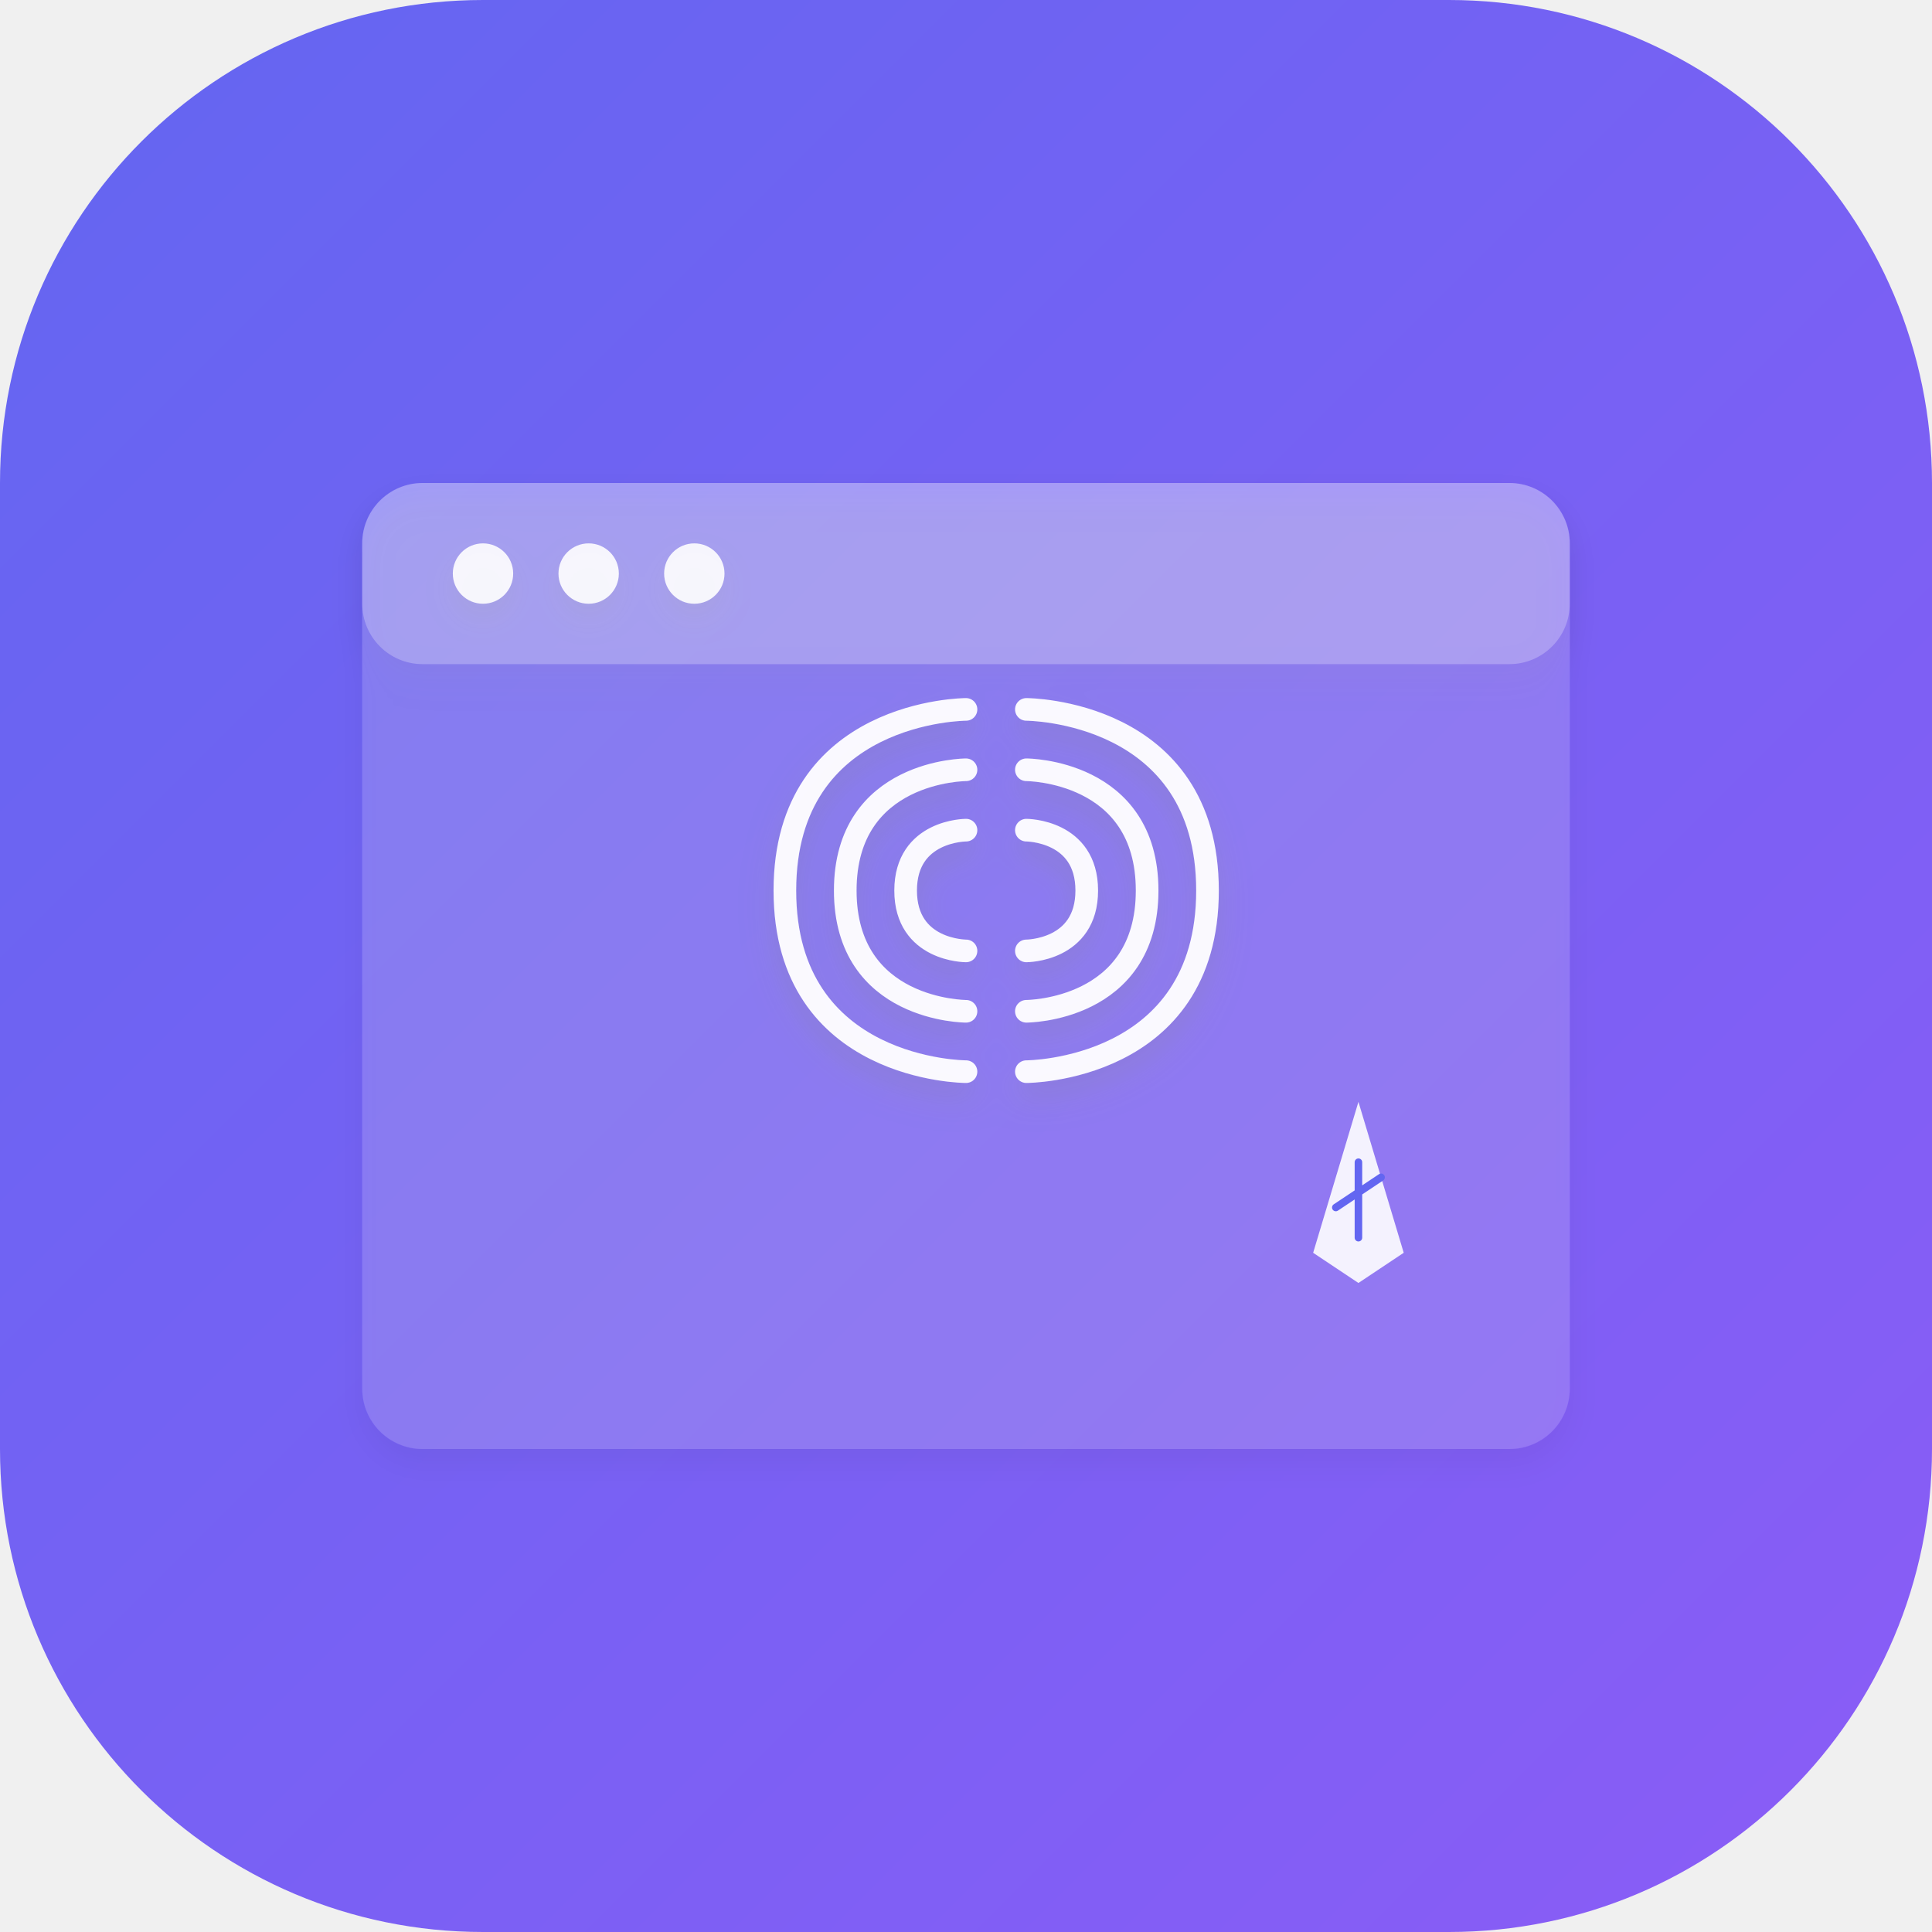
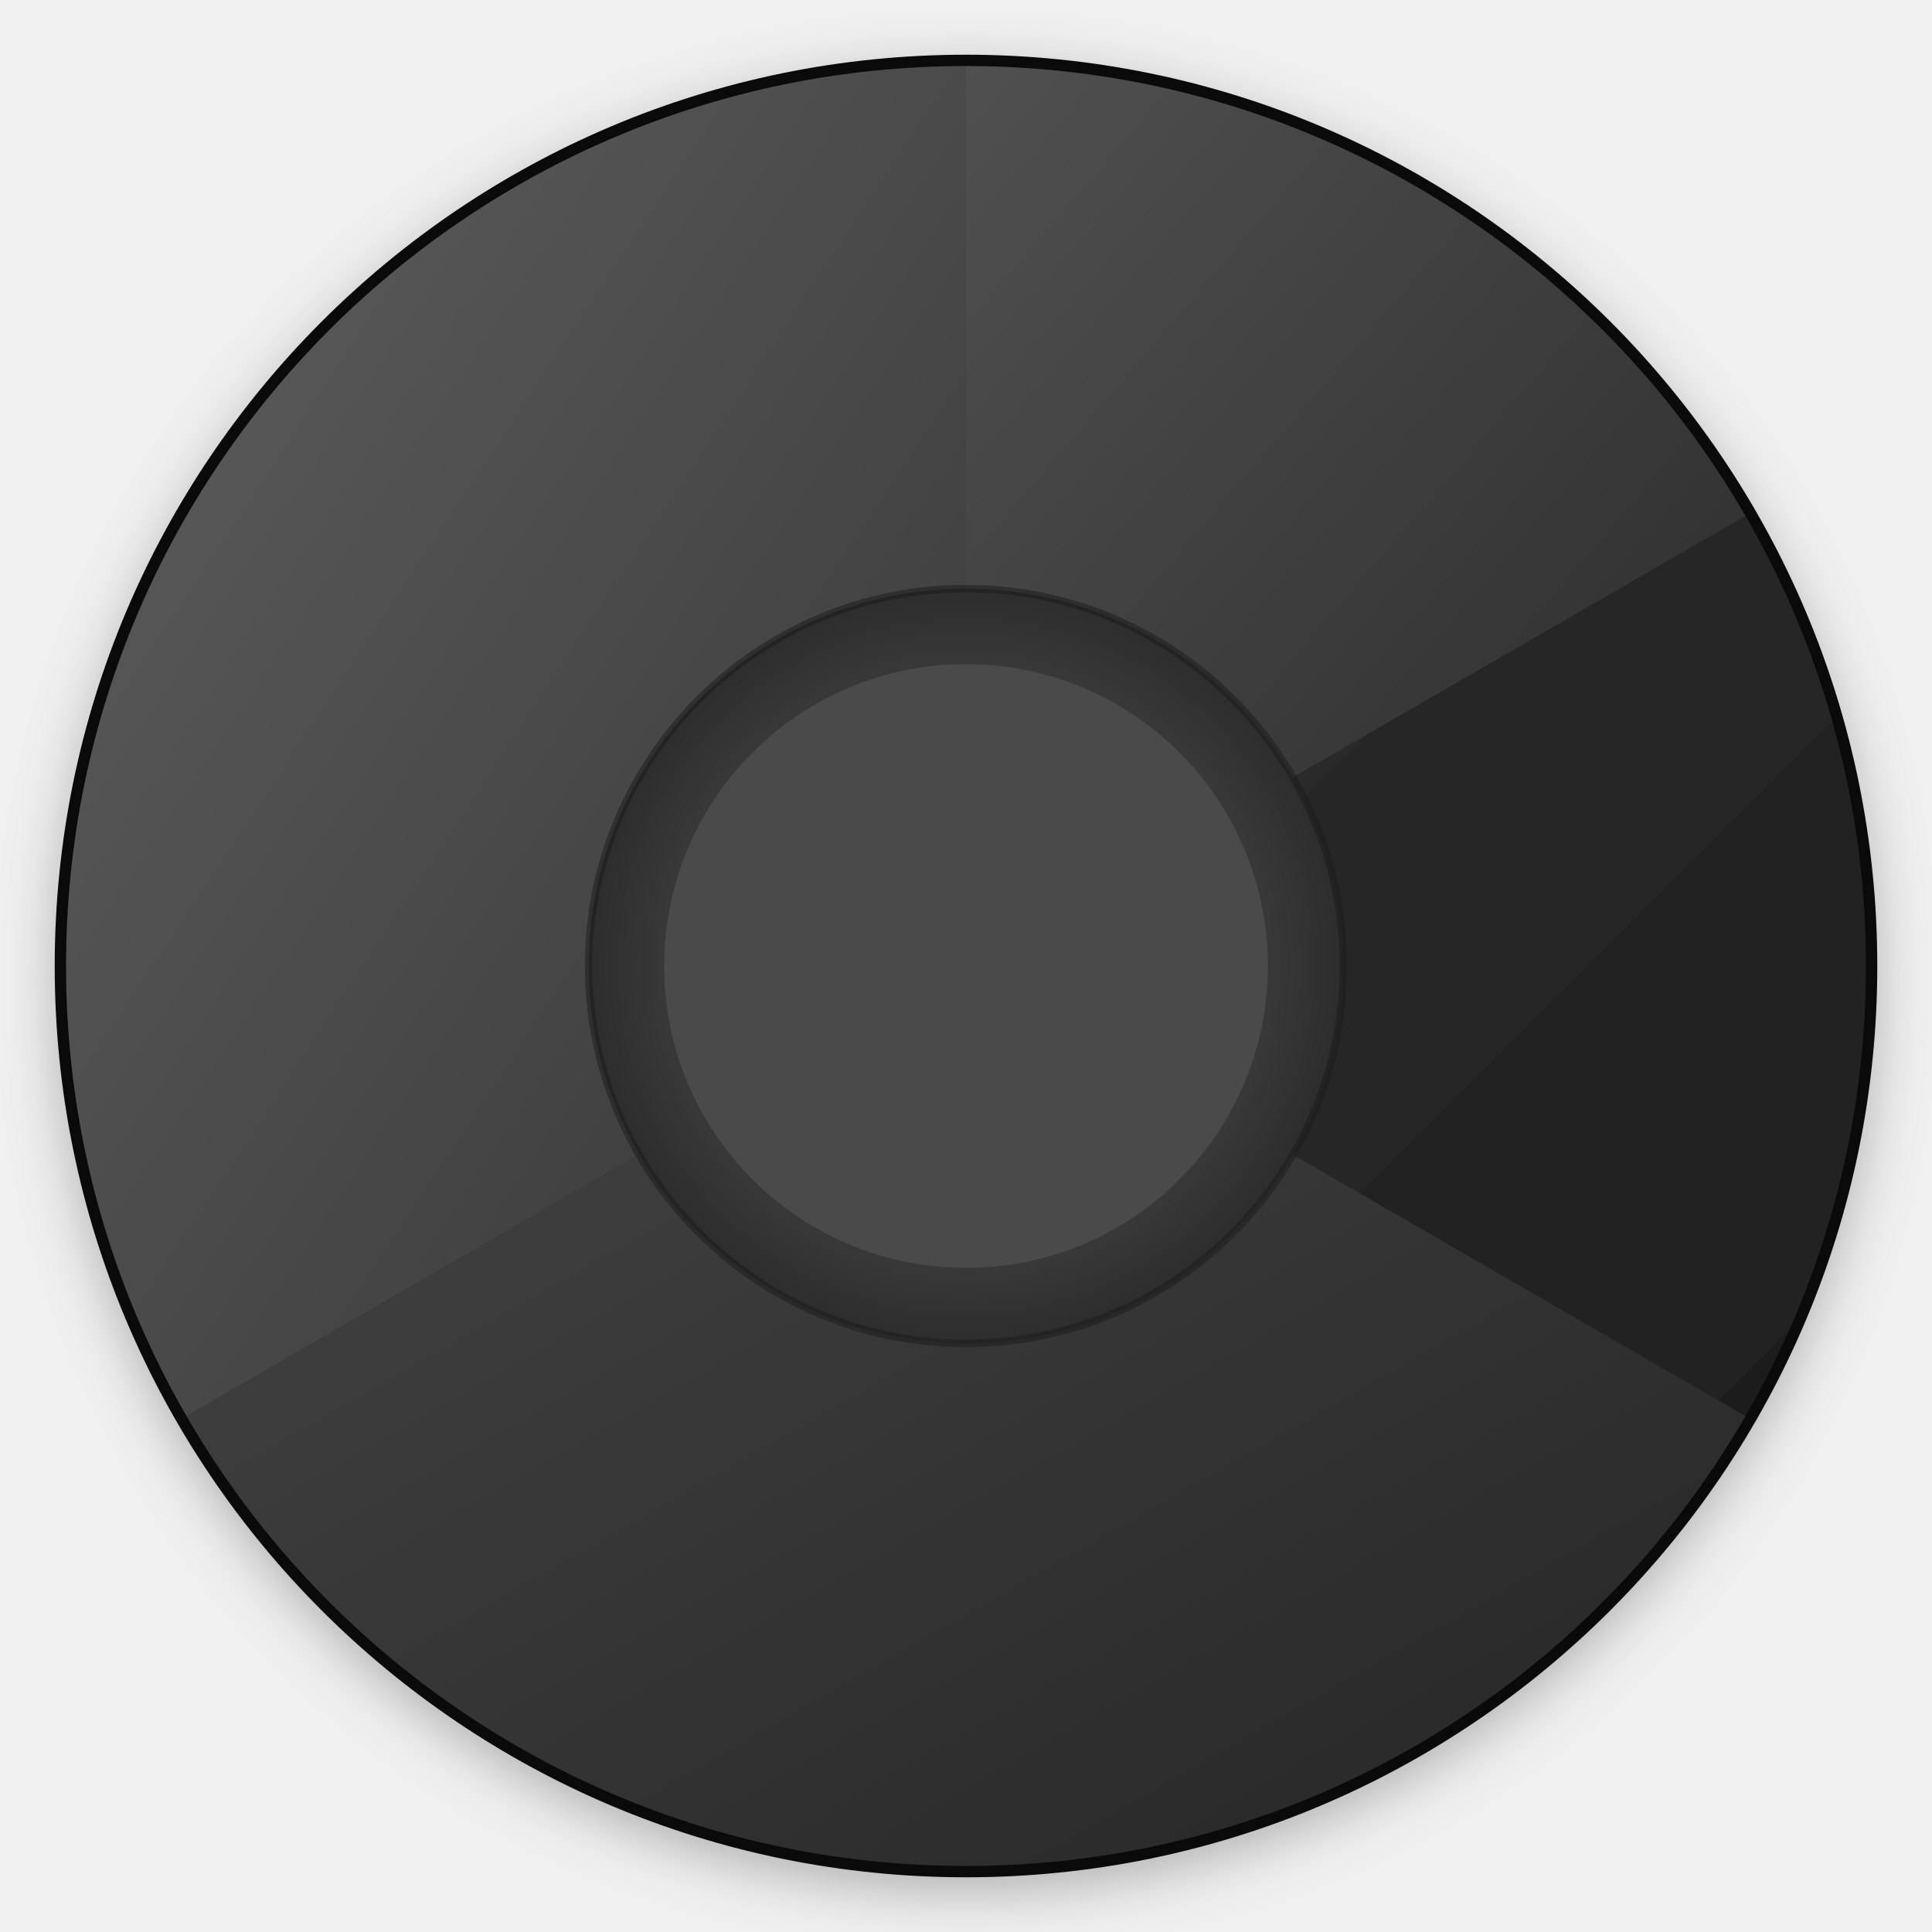
<svg xmlns="http://www.w3.org/2000/svg" width="512" height="512" viewBox="0 0 512 512" fill="none">
-   <rect width="512" height="512" rx="128" fill="url(#gradient)" />
  <defs>
-     <linearGradient id="gradient" x1="0%" y1="0%" x2="100%" y2="100%">
-       <stop offset="0%" style="stop-color:#6366f1;stop-opacity:1" />
-       <stop offset="100%" style="stop-color:#8b5cf6;stop-opacity:1" />
+     <linearGradient id="outerGrad" x1="0%" y1="0%" x2="100%" y2="100%">
+       <stop offset="0%" style="stop-color:#3a3a3a;stop-opacity:1" />
+       <stop offset="100%" style="stop-color:#1a1a1a;stop-opacity:1" />
    </linearGradient>
-     <filter id="shadow" x="-50%" y="-50%" width="200%" height="200%">
-       <feGaussianBlur in="SourceAlpha" stdDeviation="4" />
+     <linearGradient id="segment1" x1="0%" y1="0%" x2="100%" y2="100%">
+       <stop offset="0%" style="stop-color:#505050;stop-opacity:1" />
+       <stop offset="100%" style="stop-color:#2a2a2a;stop-opacity:1" />
+     </linearGradient>
+     <linearGradient id="segment2" x1="0%" y1="0%" x2="100%" y2="100%">
+       <stop offset="0%" style="stop-color:#606060;stop-opacity:1" />
+       <stop offset="100%" style="stop-color:#353535;stop-opacity:1" />
+     </linearGradient>
+     <linearGradient id="segment3" x1="0%" y1="0%" x2="100%" y2="100%">
+       <stop offset="0%" style="stop-color:#454545;stop-opacity:1" />
+       <stop offset="100%" style="stop-color:#252525;stop-opacity:1" />
+     </linearGradient>
+     <radialGradient id="centerGrad" cx="50%" cy="50%" r="50%">
+       <stop offset="0%" style="stop-color:#666666;stop-opacity:1" />
+       <stop offset="100%" style="stop-color:#2d2d2d;stop-opacity:1" />
+     </radialGradient>
+     <filter id="shadow">
+       <feGaussianBlur in="SourceAlpha" stdDeviation="8" />
      <feOffset dx="0" dy="4" result="offsetblur" />
      <feComponentTransfer>
        <feFuncA type="linear" slope="0.3" />
      </feComponentTransfer>
      <feMerge>
        <feMergeNode />
        <feMergeNode in="SourceGraphic" />
      </feMerge>
    </filter>
  </defs>
-   <g filter="url(#shadow)">
-     <rect x="96" y="128" width="320" height="256" rx="16" fill="white" opacity="0.15" />
-     <rect x="96" y="128" width="320" height="48" rx="16" fill="white" opacity="0.25" />
-     <circle cx="128" cy="152" r="8" fill="white" opacity="0.9" />
-     <circle cx="156" cy="152" r="8" fill="white" opacity="0.9" />
-     <circle cx="184" cy="152" r="8" fill="white" opacity="0.9" />
-     <path d="M256 220 C256 220 240 220 240 236 C240 252 256 252 256 252 M256 268 C256 268 224 268 224 236 C224 204 256 204 256 204 M256 284 C256 284 208 284 208 236 C208 188 256 188 256 188 M272 220 C272 220 288 220 288 236 C288 252 272 252 272 252 M272 268 C272 268 304 268 304 236 C304 204 272 204 272 204 M272 284 C272 284 320 284 320 236 C320 188 272 188 272 188" stroke="white" stroke-width="6" stroke-linecap="round" fill="none" opacity="0.95" />
-   </g>
-   <g transform="translate(360, 340)">
-     <path d="M 0 0 L -12 -8 L 0 -48 L 12 -8 Z" fill="white" opacity="0.9" />
-     <path d="M 0 -12 L 0 -32 M -6 -20 L 6 -28" stroke="#6366f1" stroke-width="2" stroke-linecap="round" />
-   </g>
+   <circle cx="256" cy="256" r="240" fill="url(#outerGrad)" filter="url(#shadow)" />
+   <path d="M 256 256 L 256 16 A 240 240 0 0 1 463.8 136 Z" fill="url(#segment1)" />
+   <path d="M 256 256 L 48.2 376 A 240 240 0 0 1 256 16 Z" fill="url(#segment2)" />
+   <path d="M 256 256 L 463.8 376 A 240 240 0 0 1 48.2 376 Z" fill="url(#segment3)" />
+   <circle cx="256" cy="256" r="100" fill="url(#centerGrad)" />
+   <circle cx="256" cy="256" r="80" fill="#4a4a4a" />
+   <circle cx="256" cy="256" r="100" fill="none" stroke="#1a1a1a" stroke-width="2" opacity="0.5" />
+   <circle cx="256" cy="256" r="240" fill="none" stroke="#0a0a0a" stroke-width="3" />
</svg>
